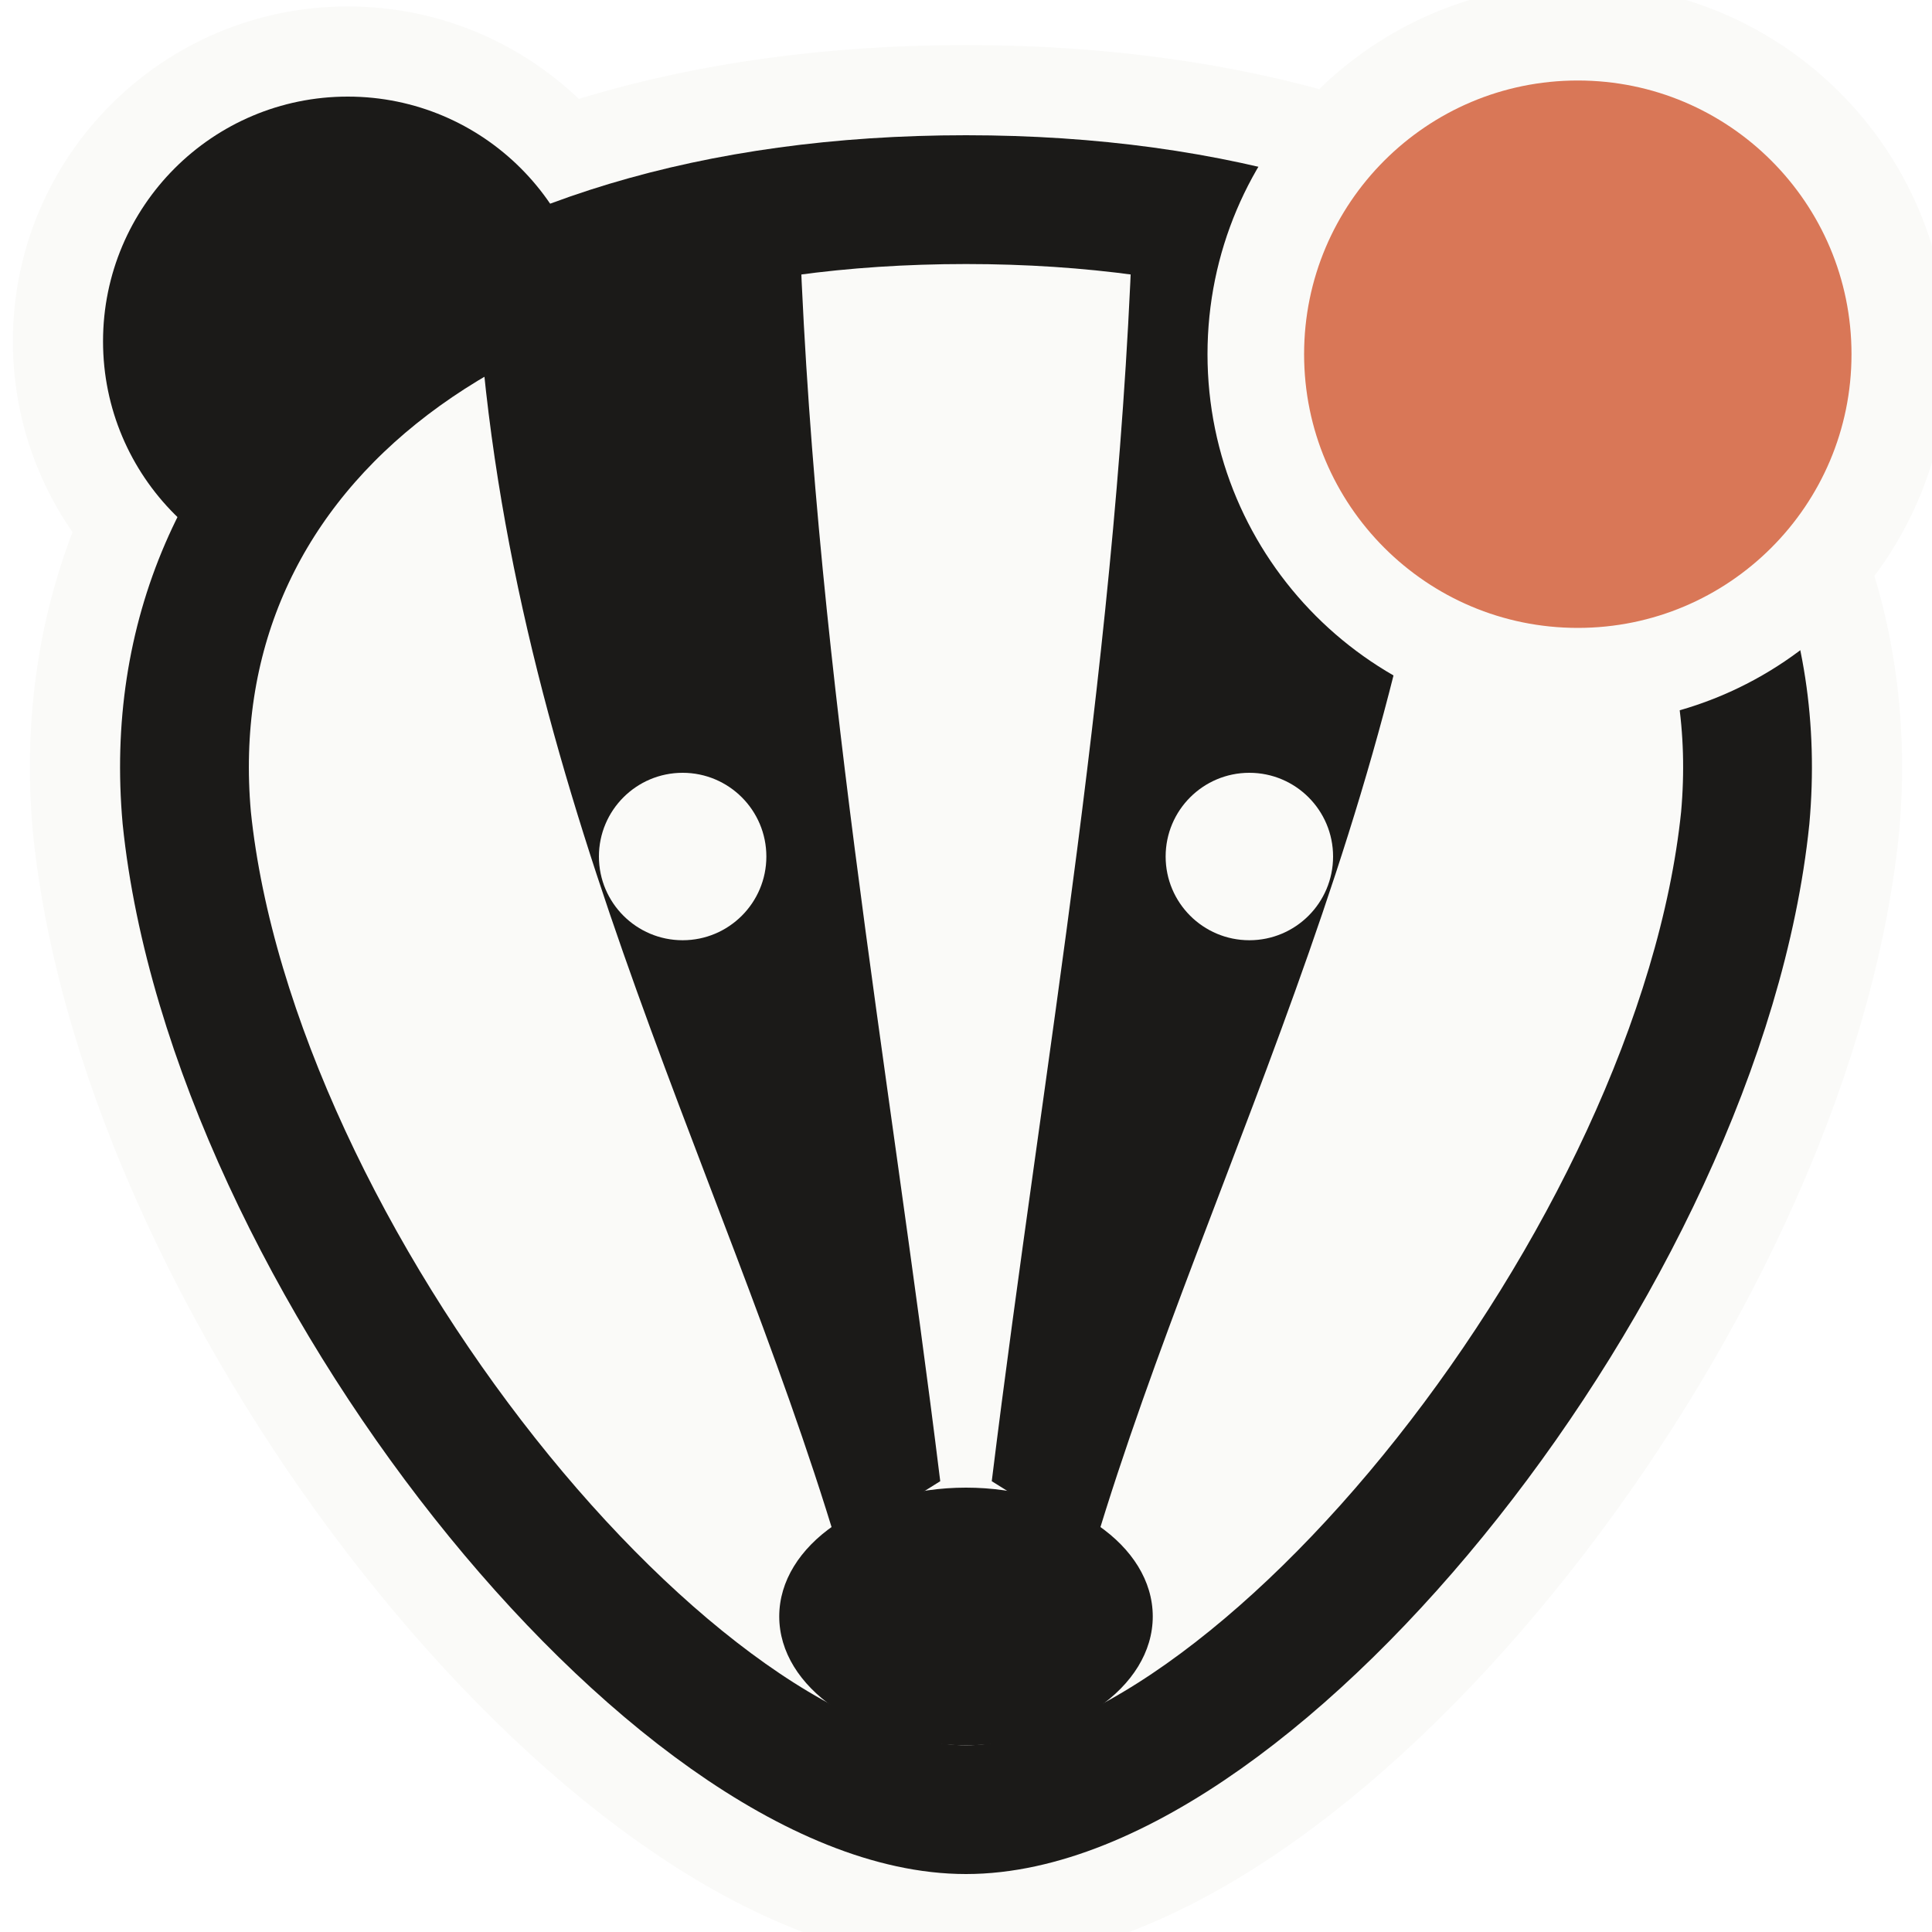
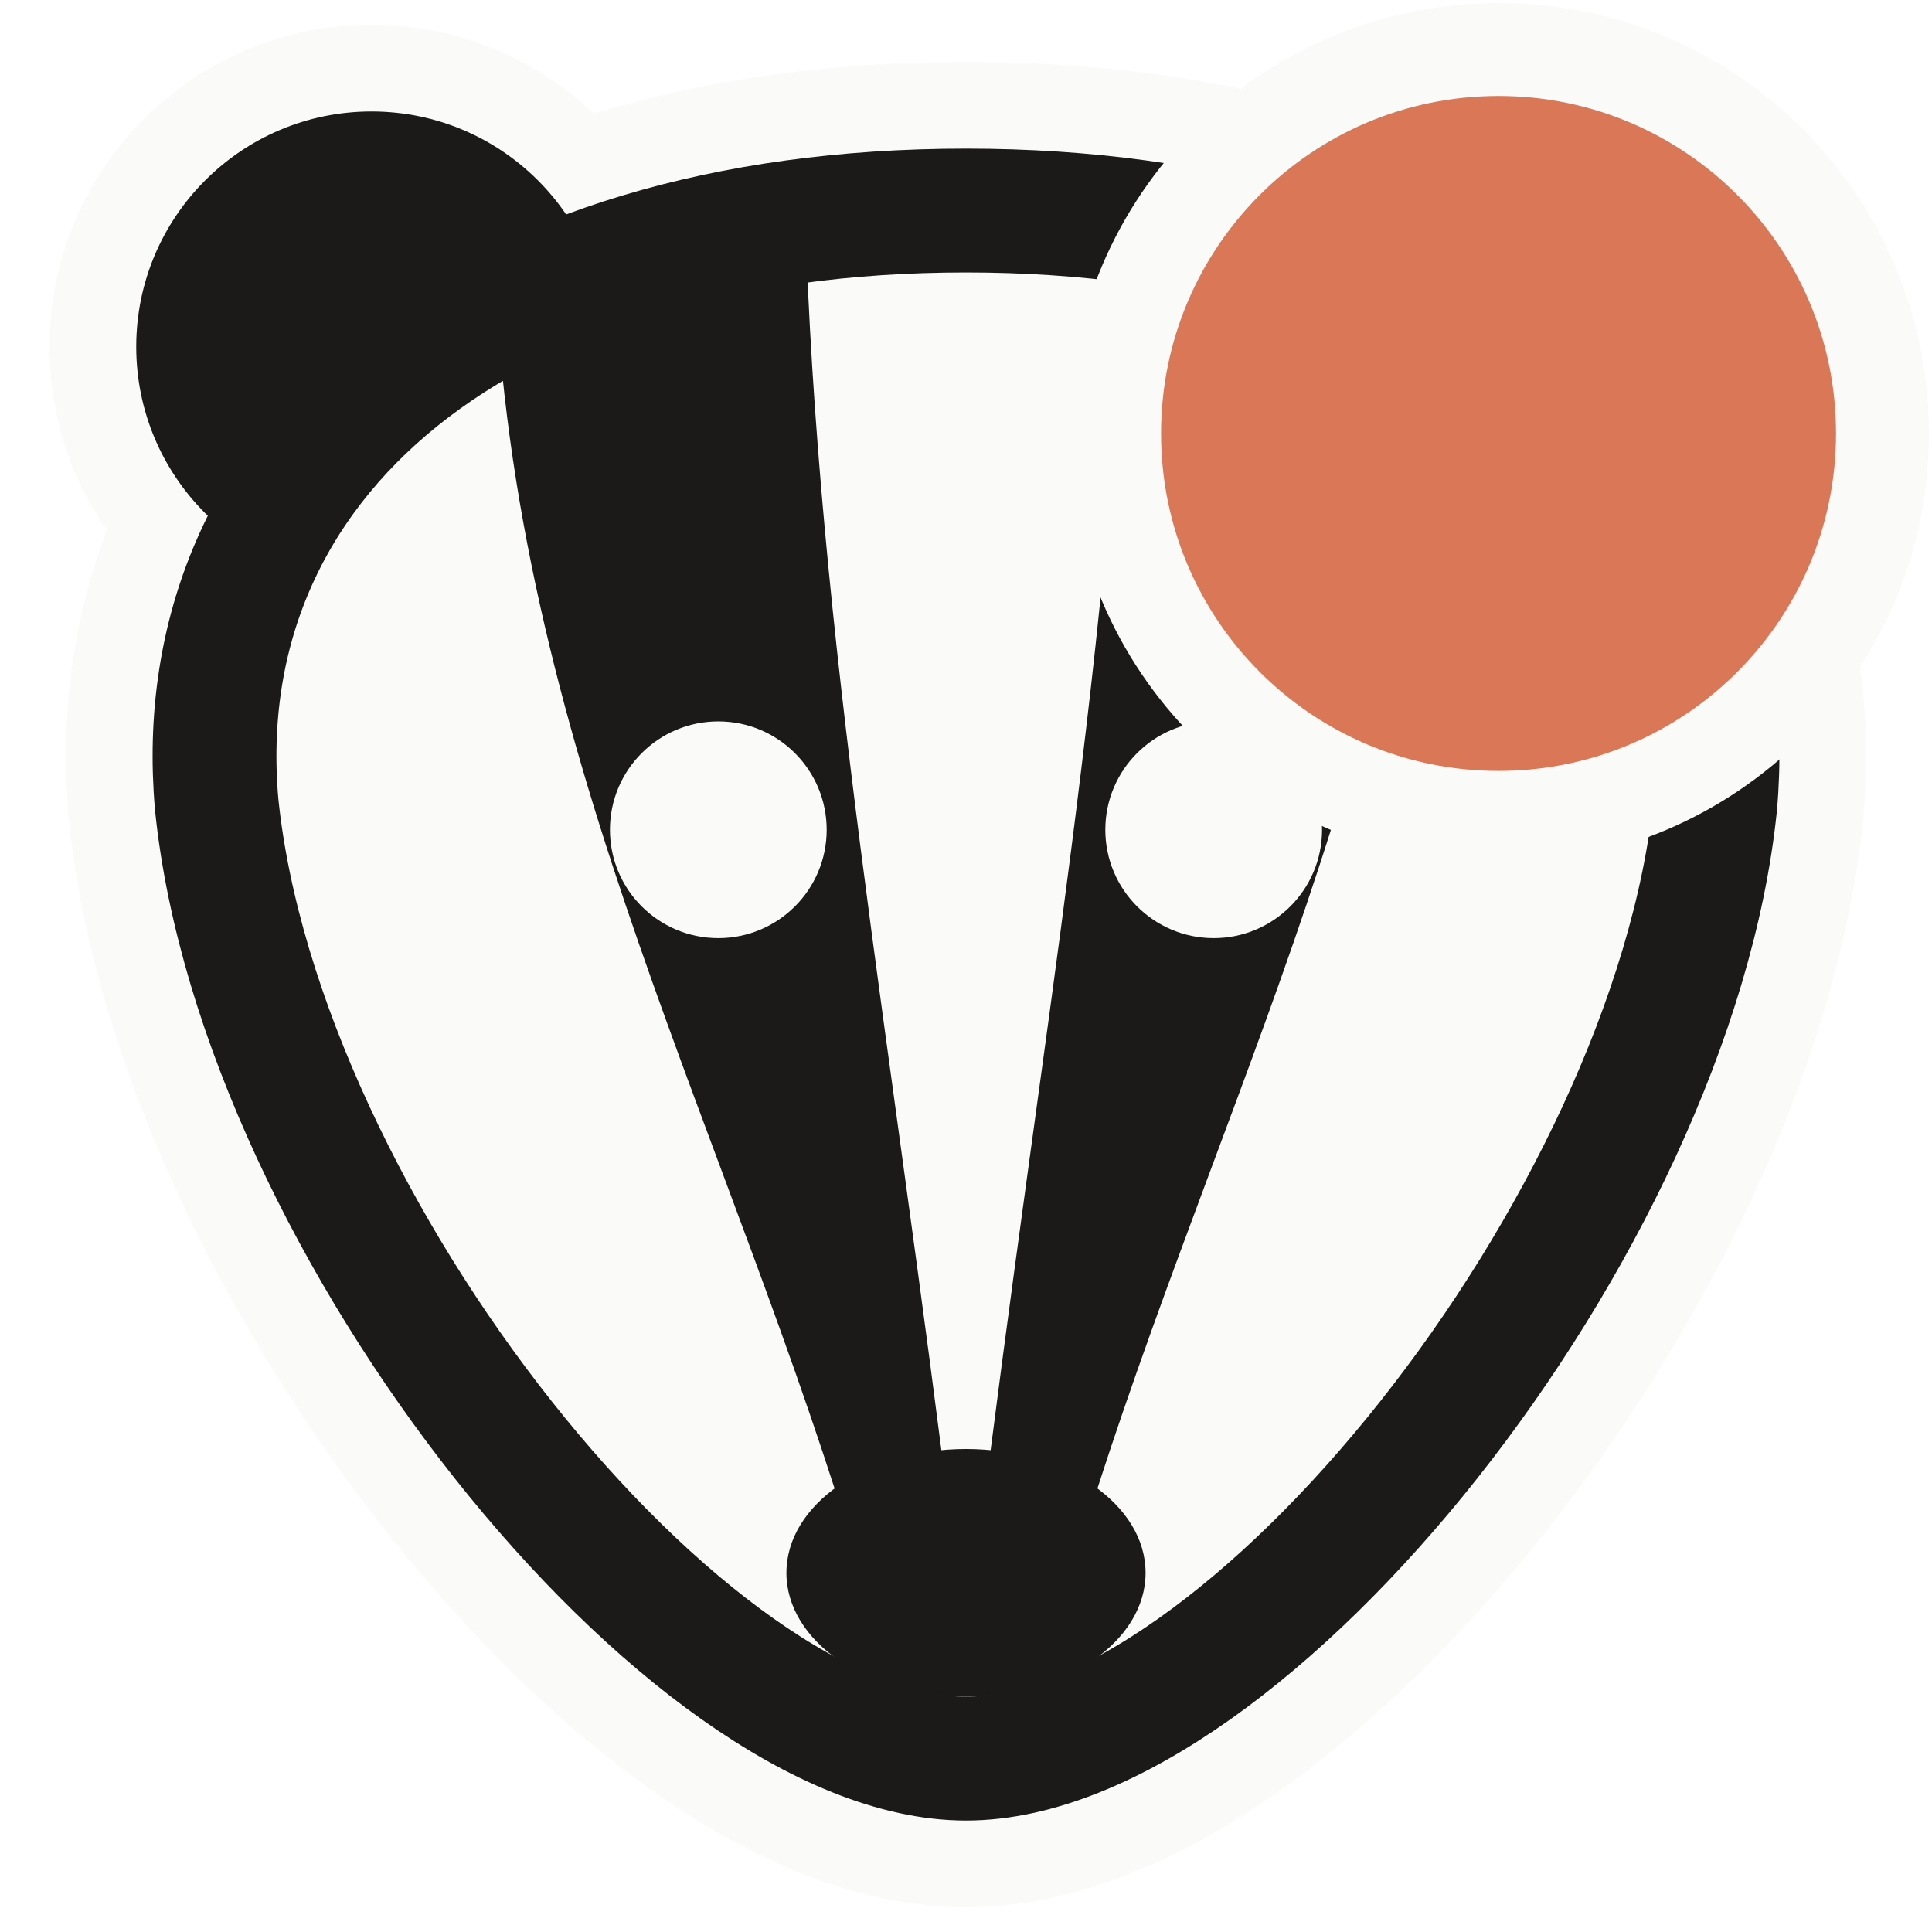
- <svg xmlns="http://www.w3.org/2000/svg" viewBox="1 1.5 30 30">
+ <svg xmlns="http://www.w3.org/2000/svg" viewBox="0.4 1.2 31.2 31.2">
  <g fill="#fafaf8">
    <circle cx="6.4" cy="6.8" r="5.2" />
    <circle cx="25.6" cy="6.8" r="5.2" />
    <path d="M16 29.6C11.5 29.6 4.6 21 3.9 14.2 3.4 8.6 8.2 4.6 16 4.6s12.6 4 12.1 9.6C27.4 21 20.5 29.6 16 29.6z" stroke="#fafaf8" stroke-width="4.8" />
  </g>
  <g fill="#1b1a18">
    <circle cx="6.4" cy="6.8" r="3.8" />
    <circle cx="25.6" cy="6.8" r="3.8" />
  </g>
  <path d="M16 29.6C11.5 29.6 4.6 21 3.9 14.2 3.4 8.6 8.2 4.6 16 4.6s12.6 4 12.1 9.6C27.4 21 20.5 29.6 16 29.6z" fill="#fafaf8" stroke="#1b1a18" stroke-width="2" />
  <g fill="#1b1a18">
-     <path d="M14 25.5C12.2 19.5 8.8 13.5 8.4 5.8l5-1.2C13.6 11.5 14.8 18 15.6 24.5z" />
-     <path d="M18 25.5C19.8 19.5 23.2 13.5 23.6 5.8l-5-1.2C18.4 11.5 17.2 18 16.4 24.5z" />
+     <path d="M14.3 26.6C12.2 19.5 8.8 13.5 8.4 5.8l5-1.2C13.6 11.5 14.8 18 15.8 26.2z" />
+     <path d="M17.7 26.6C19.8 19.5 23.2 13.5 23.6 5.8l-5-1.2C18.4 11.5 17.2 18 16.2 26.2z" />
    <ellipse cx="16" cy="26.6" rx="2.9" ry="2" />
  </g>
  <g fill="#fafaf8">
-     <circle cx="11.6" cy="14.8" r="1.3" />
-     <circle cx="20.4" cy="14.8" r="1.3" />
+     <circle cx="12" cy="14.6" r="1.75" />
+     <circle cx="20" cy="14.6" r="1.75" />
  </g>
-   <circle cx="25.5" cy="7" r="5" fill="#d97757" stroke="#fafaf8" stroke-width="1.5" />
+   <circle cx="24.6" cy="8.2" r="6.2" fill="#d97757" stroke="#fafaf8" stroke-width="1.5" />
</svg>
